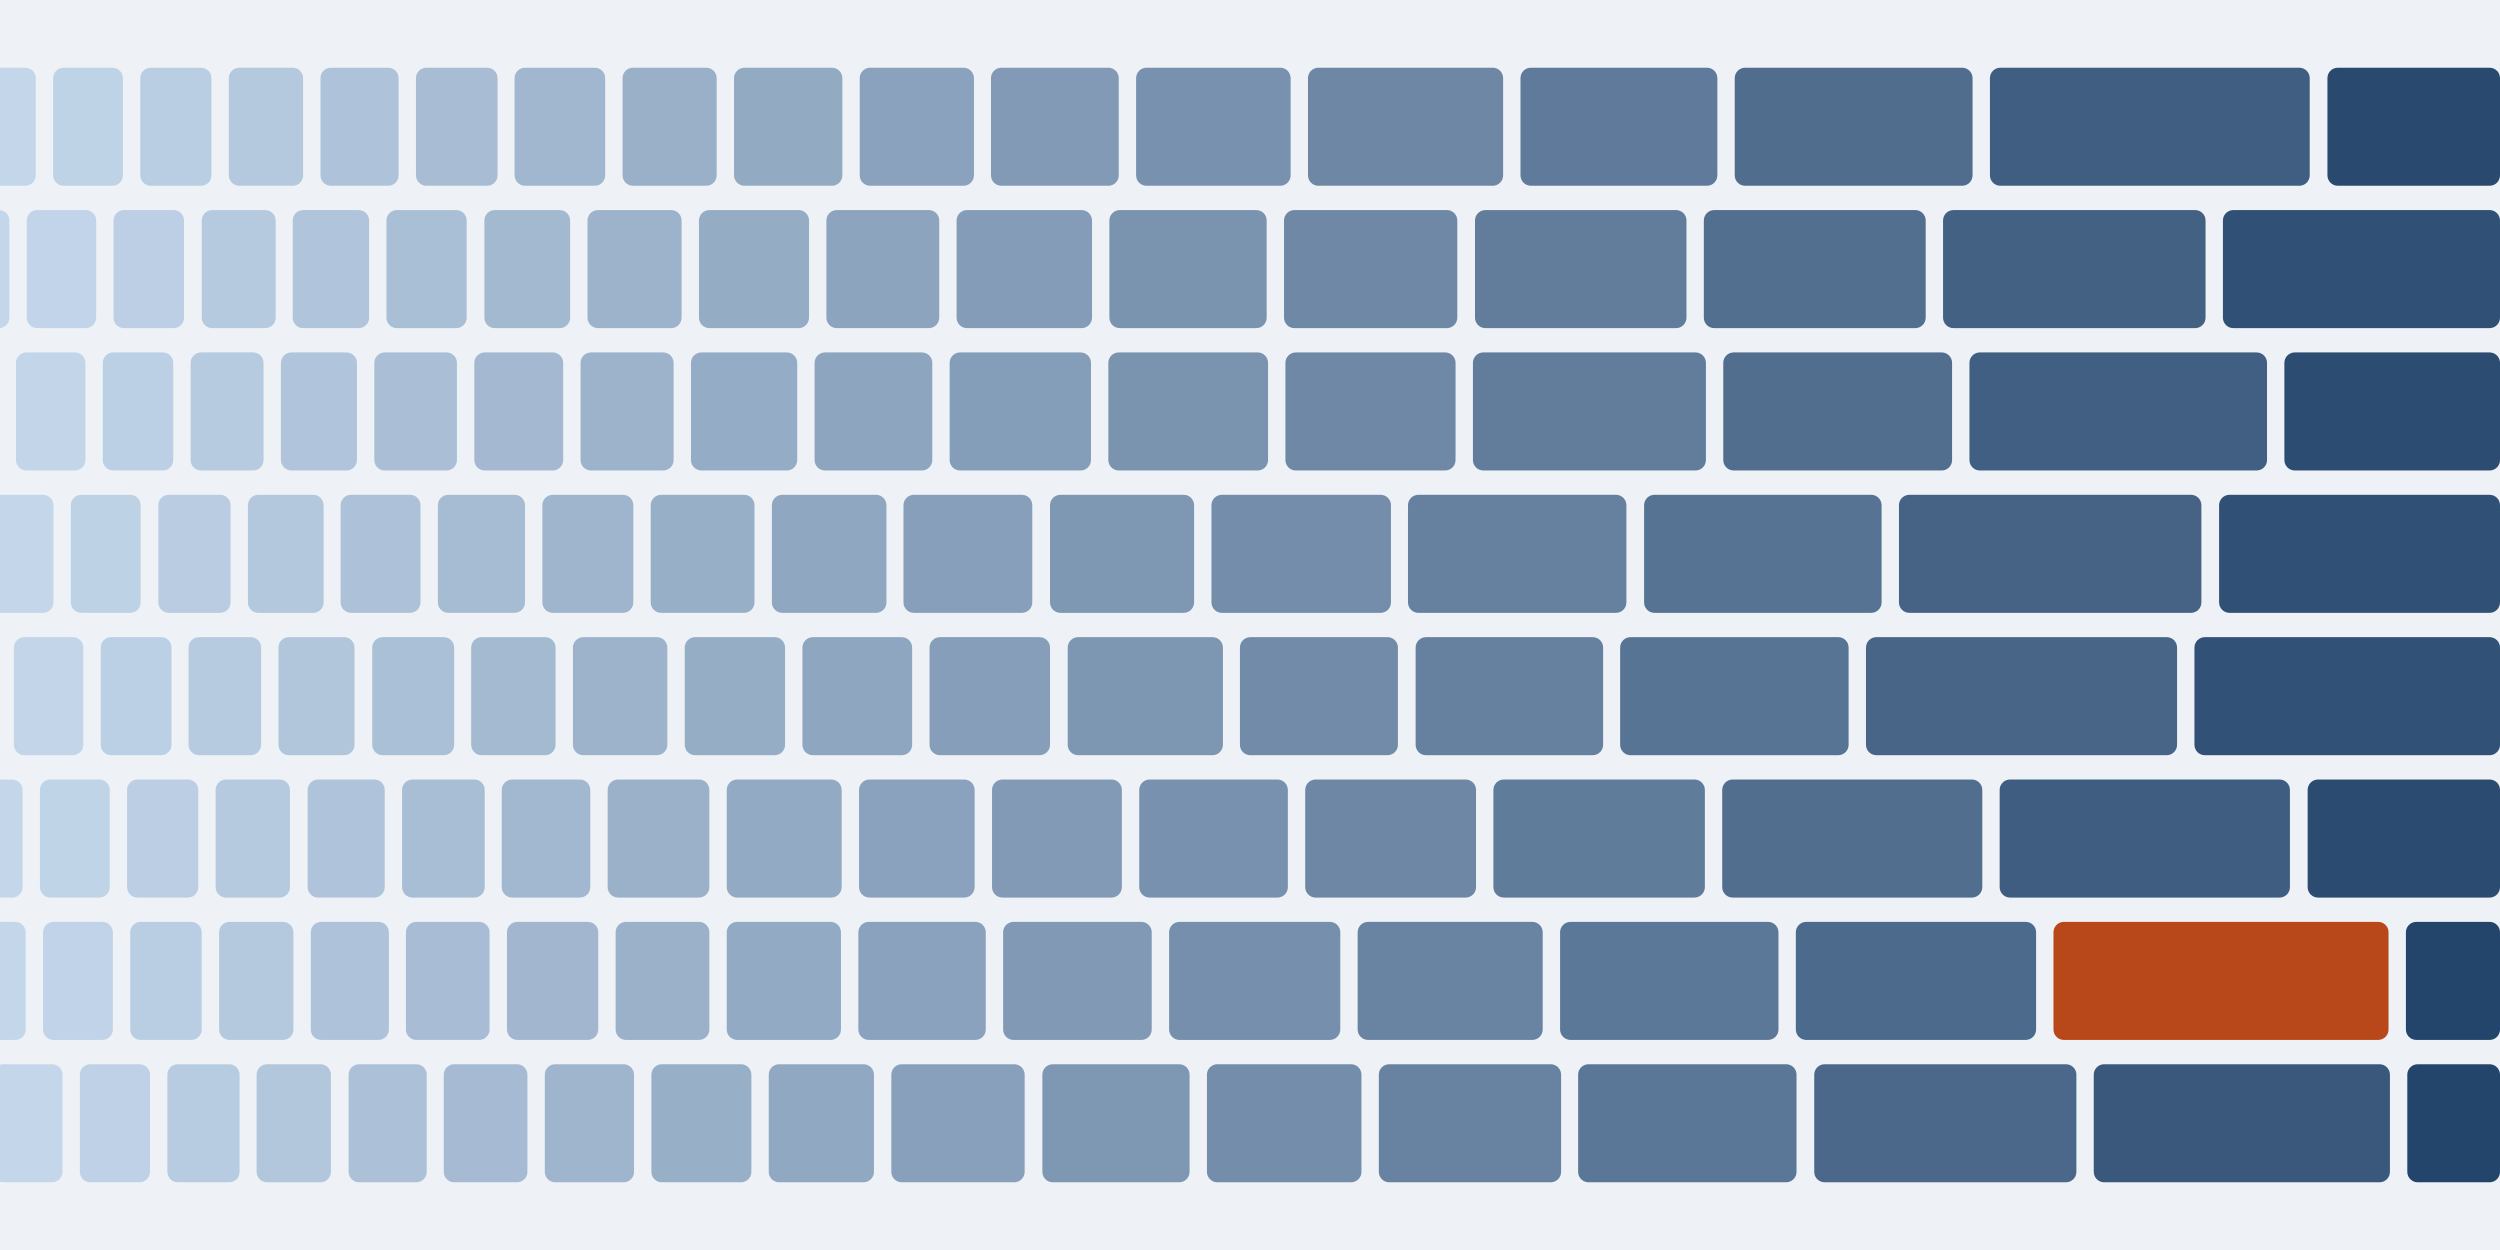
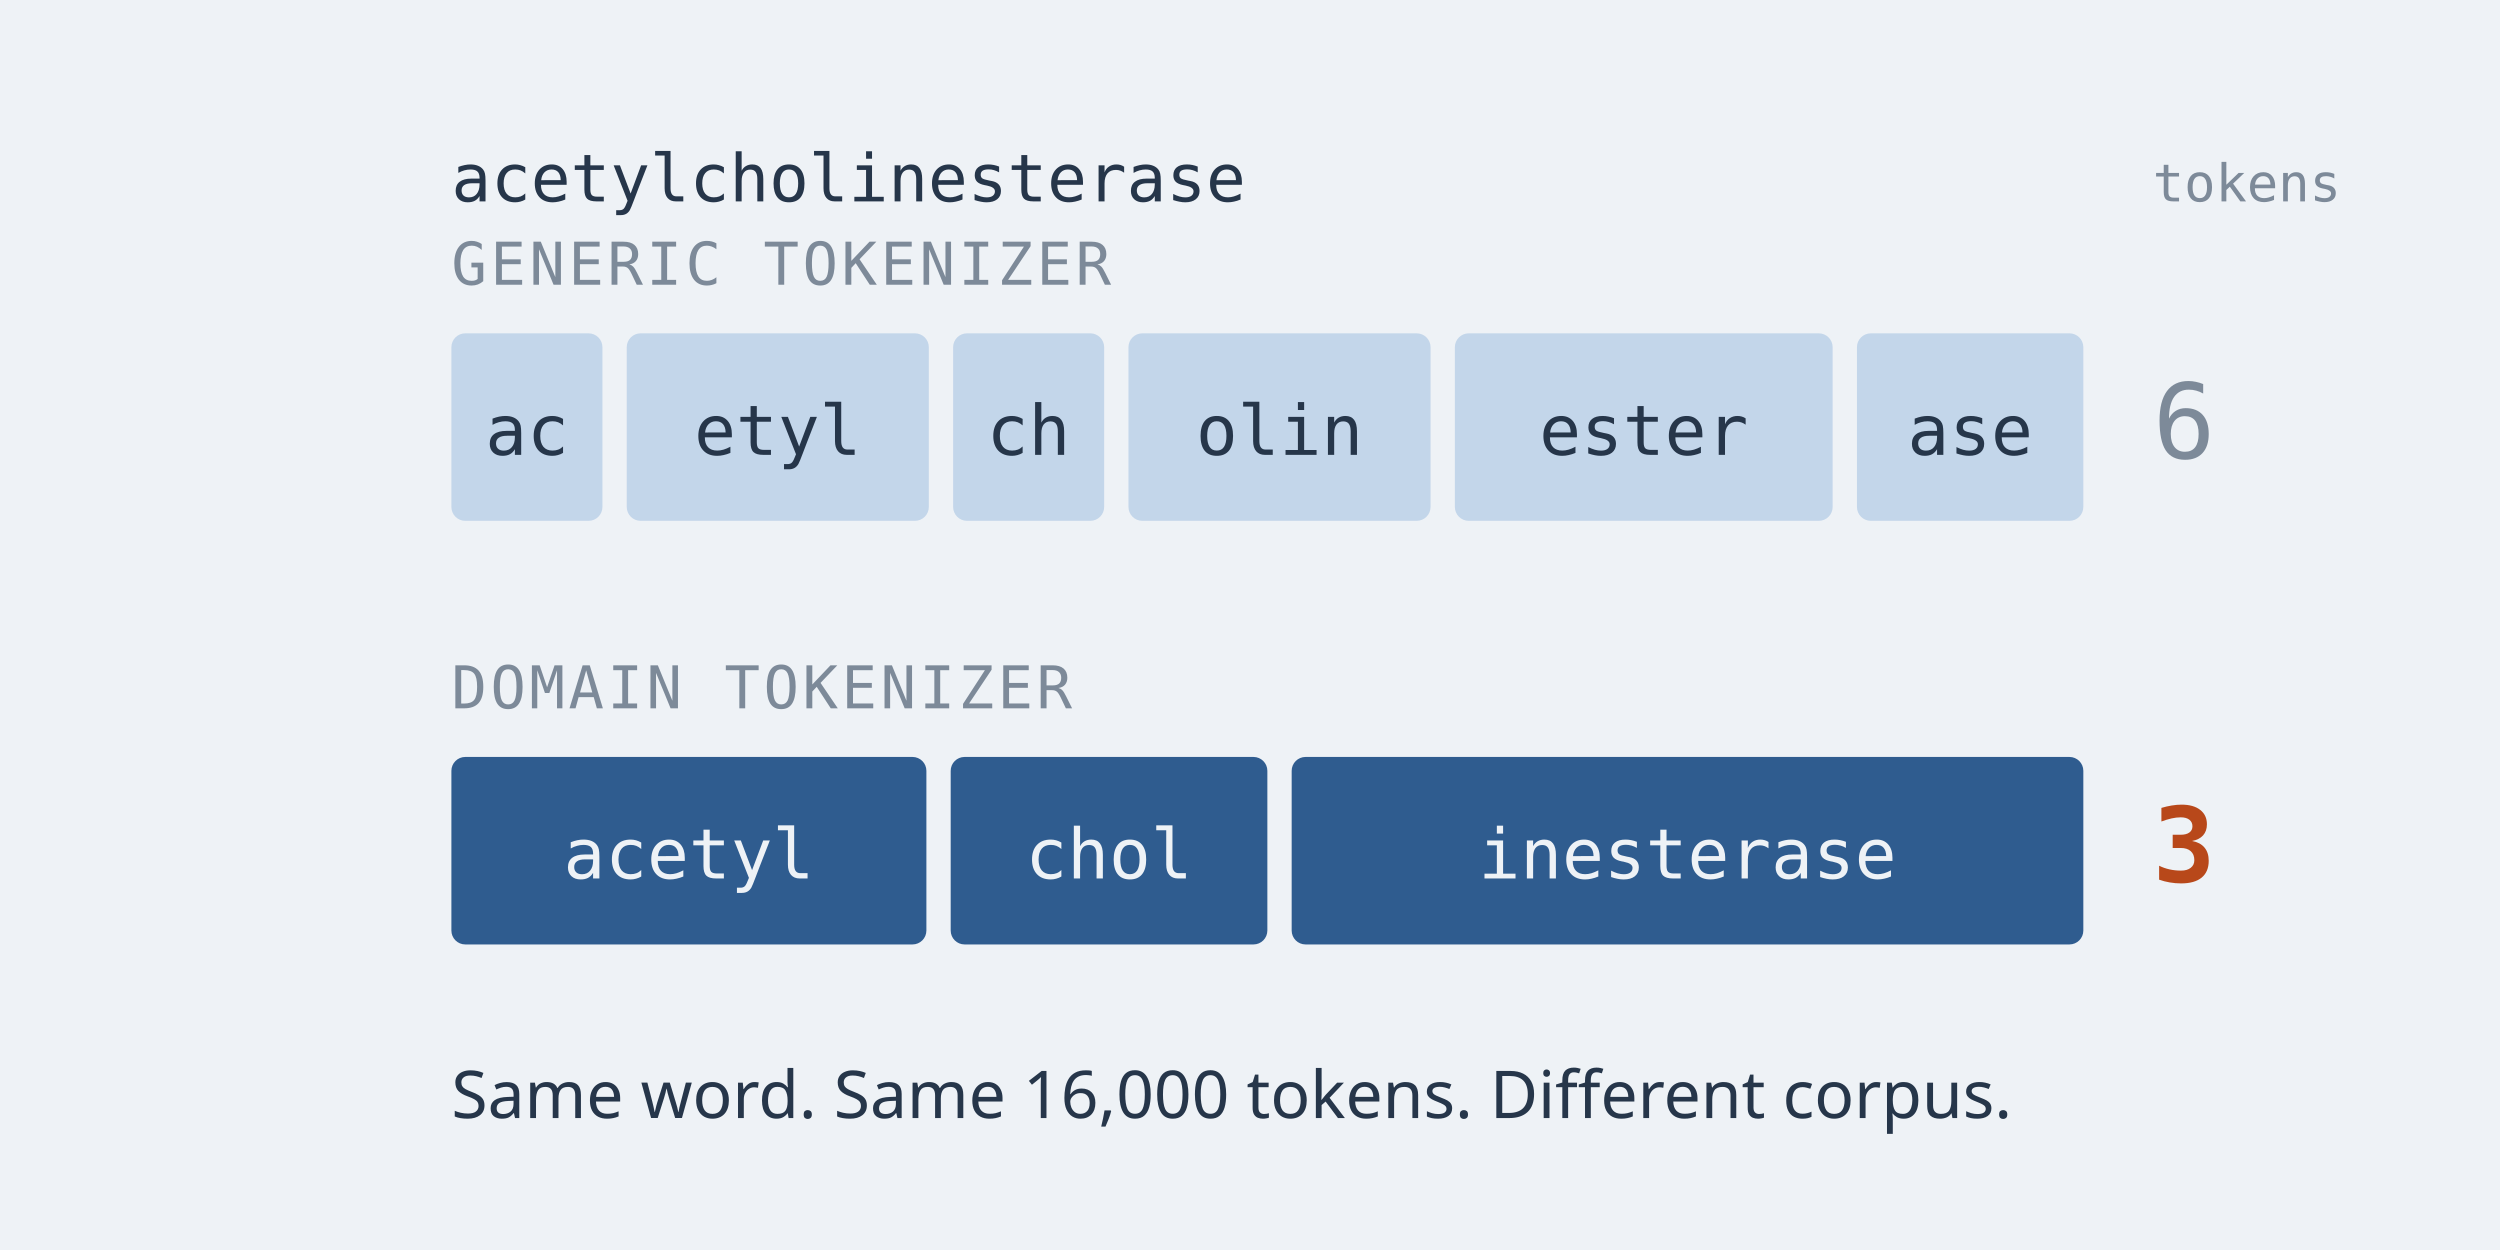
<svg xmlns="http://www.w3.org/2000/svg" viewBox="0 0 720 360" width="720" height="360" role="img" aria-labelledby="t">
  <rect width="720" height="360" fill="#eef2f6" />
-   <g>
-     <rect x="-9.7" y="19.5" width="20.0" height="34" rx="3" fill="#c3d6ea" />
-     <rect x="15.3" y="19.5" width="20.1" height="34" rx="3" fill="#bfd3e7" />
-     <rect x="40.4" y="19.5" width="20.5" height="34" rx="3" fill="#bacee3" />
-     <rect x="65.9" y="19.5" width="21.4" height="34" rx="3" fill="#b4c8de" />
-     <rect x="92.3" y="19.5" width="22.5" height="34" rx="3" fill="#aec3d9" />
-     <rect x="119.8" y="19.5" width="23.5" height="34" rx="3" fill="#a8bdd4" />
-     <rect x="148.2" y="19.5" width="26.1" height="34" rx="3" fill="#a1b7cf" />
-     <rect x="179.3" y="19.5" width="27.1" height="34" rx="3" fill="#9ab0c9" />
-     <rect x="211.4" y="19.5" width="31.2" height="34" rx="3" fill="#93aac3" />
-     <rect x="247.6" y="19.5" width="32.9" height="34" rx="3" fill="#8aa2bd" />
-     <rect x="285.4" y="19.5" width="36.8" height="34" rx="3" fill="#829ab6" />
-     <rect x="327.2" y="19.5" width="44.5" height="34" rx="3" fill="#7891ae" />
-     <rect x="376.7" y="19.5" width="56.2" height="34" rx="3" fill="#6d87a5" />
-     <rect x="437.9" y="19.5" width="56.7" height="34" rx="3" fill="#5f7a9a" />
-     <rect x="499.6" y="19.5" width="68.5" height="34" rx="3" fill="#516d8e" />
-     <rect x="573.1" y="19.5" width="92.1" height="34" rx="3" fill="#405e81" />
-     <rect x="670.3" y="19.5" width="49.7" height="34" rx="3" fill="#29496f" />
-     <rect x="-17.3" y="60.5" width="20.0" height="34" rx="3" fill="#c3d6ea" />
-     <rect x="7.7" y="60.5" width="20.0" height="34" rx="3" fill="#c1d4e9" />
-     <rect x="32.7" y="60.5" width="20.3" height="34" rx="3" fill="#bccfe4" />
-     <rect x="58.1" y="60.5" width="21.3" height="34" rx="3" fill="#b6cadf" />
-     <rect x="84.3" y="60.5" width="22.0" height="34" rx="3" fill="#b0c4db" />
-     <rect x="111.3" y="60.5" width="23.1" height="34" rx="3" fill="#a9bfd6" />
-     <rect x="139.5" y="60.5" width="24.7" height="34" rx="3" fill="#a3b9d0" />
-     <rect x="169.2" y="60.5" width="27.1" height="34" rx="3" fill="#9cb3cb" />
-     <rect x="201.3" y="60.5" width="31.7" height="34" rx="3" fill="#95acc5" />
-     <rect x="238.0" y="60.5" width="32.5" height="34" rx="3" fill="#8ca4be" />
-     <rect x="275.5" y="60.5" width="39.0" height="34" rx="3" fill="#849cb7" />
-     <rect x="319.5" y="60.5" width="45.3" height="34" rx="3" fill="#7a93af" />
-     <rect x="369.8" y="60.5" width="49.9" height="34" rx="3" fill="#6e88a6" />
-     <rect x="424.8" y="60.5" width="60.9" height="34" rx="3" fill="#627d9c" />
-     <rect x="490.7" y="60.5" width="63.9" height="34" rx="3" fill="#536f90" />
-     <rect x="559.6" y="60.5" width="75.6" height="34" rx="3" fill="#436183" />
-     <rect x="640.2" y="60.5" width="79.8" height="34" rx="3" fill="#305075" />
-     <rect x="-20.4" y="101.5" width="20.0" height="34" rx="3" fill="#c3d6ea" />
-     <rect x="4.6" y="101.5" width="20.0" height="34" rx="3" fill="#c2d5e9" />
-     <rect x="29.6" y="101.5" width="20.3" height="34" rx="3" fill="#bcd0e5" />
-     <rect x="54.9" y="101.5" width="21.0" height="34" rx="3" fill="#b6cae0" />
-     <rect x="80.9" y="101.5" width="21.9" height="34" rx="3" fill="#b0c5db" />
-     <rect x="107.8" y="101.5" width="23.8" height="34" rx="3" fill="#aabfd6" />
-     <rect x="136.6" y="101.5" width="25.6" height="34" rx="3" fill="#a4b9d1" />
-     <rect x="167.2" y="101.5" width="26.8" height="34" rx="3" fill="#9db3cb" />
-     <rect x="199.0" y="101.5" width="30.6" height="34" rx="3" fill="#95acc6" />
-     <rect x="234.6" y="101.5" width="33.9" height="34" rx="3" fill="#8da5bf" />
-     <rect x="273.5" y="101.5" width="40.7" height="34" rx="3" fill="#849db8" />
-     <rect x="319.2" y="101.5" width="46.0" height="34" rx="3" fill="#7a93af" />
-     <rect x="370.2" y="101.5" width="49.0" height="34" rx="3" fill="#6e88a6" />
-     <rect x="424.2" y="101.5" width="67.1" height="34" rx="3" fill="#627d9c" />
-     <rect x="496.3" y="101.5" width="65.9" height="34" rx="3" fill="#516e8f" />
-     <rect x="567.2" y="101.5" width="85.7" height="34" rx="3" fill="#415f82" />
-     <rect x="657.9" y="101.5" width="62.1" height="34" rx="3" fill="#2c4c71" />
-     <rect x="-4.6" y="142.5" width="20.0" height="34" rx="3" fill="#c3d6ea" />
-     <rect x="20.4" y="142.5" width="20.1" height="34" rx="3" fill="#bed2e6" />
-     <rect x="45.6" y="142.5" width="20.8" height="34" rx="3" fill="#b9cce2" />
-     <rect x="71.4" y="142.5" width="21.8" height="34" rx="3" fill="#b3c7dd" />
-     <rect x="98.1" y="142.5" width="23.0" height="34" rx="3" fill="#adc1d8" />
-     <rect x="126.1" y="142.5" width="25.1" height="34" rx="3" fill="#a6bcd3" />
-     <rect x="156.2" y="142.5" width="26.2" height="34" rx="3" fill="#9fb5cd" />
-     <rect x="187.4" y="142.5" width="29.9" height="34" rx="3" fill="#98afc8" />
-     <rect x="222.3" y="142.5" width="33.0" height="34" rx="3" fill="#90a7c1" />
-     <rect x="260.2" y="142.5" width="37.1" height="34" rx="3" fill="#879fba" />
-     <rect x="302.4" y="142.5" width="41.5" height="34" rx="3" fill="#7e97b3" />
-     <rect x="348.9" y="142.5" width="51.7" height="34" rx="3" fill="#738daa" />
-     <rect x="405.5" y="142.5" width="62.9" height="34" rx="3" fill="#6681a0" />
-     <rect x="473.5" y="142.5" width="68.4" height="34" rx="3" fill="#567393" />
-     <rect x="546.9" y="142.5" width="87.1" height="34" rx="3" fill="#466386" />
-     <rect x="639.1" y="142.5" width="80.9" height="34" rx="3" fill="#315075" />
-     <rect x="-21.0" y="183.5" width="20.0" height="34" rx="3" fill="#c3d6ea" />
-     <rect x="4.0" y="183.5" width="20.0" height="34" rx="3" fill="#c2d5e9" />
-     <rect x="29.0" y="183.5" width="20.4" height="34" rx="3" fill="#bcd0e5" />
-     <rect x="54.3" y="183.5" width="20.9" height="34" rx="3" fill="#b7cbe0" />
-     <rect x="80.2" y="183.5" width="21.9" height="34" rx="3" fill="#b1c5db" />
-     <rect x="107.2" y="183.5" width="23.6" height="34" rx="3" fill="#aac0d6" />
-     <rect x="135.7" y="183.5" width="24.3" height="34" rx="3" fill="#a4bad1" />
-     <rect x="165.0" y="183.5" width="27.2" height="34" rx="3" fill="#9db3cc" />
-     <rect x="197.2" y="183.5" width="28.9" height="34" rx="3" fill="#96adc6" />
-     <rect x="231.1" y="183.5" width="31.6" height="34" rx="3" fill="#8ea6c0" />
-     <rect x="267.7" y="183.5" width="34.7" height="34" rx="3" fill="#869eb9" />
-     <rect x="307.5" y="183.5" width="44.7" height="34" rx="3" fill="#7d96b2" />
-     <rect x="357.1" y="183.5" width="45.5" height="34" rx="3" fill="#718ba9" />
-     <rect x="407.7" y="183.5" width="54.0" height="34" rx="3" fill="#66819f" />
-     <rect x="466.6" y="183.5" width="65.8" height="34" rx="3" fill="#587494" />
-     <rect x="537.4" y="183.5" width="89.6" height="34" rx="3" fill="#486587" />
-     <rect x="632.0" y="183.5" width="88.0" height="34" rx="3" fill="#325176" />
-     <rect x="-13.5" y="224.5" width="20.0" height="34" rx="3" fill="#c3d6ea" />
-     <rect x="11.5" y="224.5" width="20.1" height="34" rx="3" fill="#c0d4e8" />
-     <rect x="36.6" y="224.5" width="20.5" height="34" rx="3" fill="#bbcee3" />
-     <rect x="62.1" y="224.5" width="21.4" height="34" rx="3" fill="#b5c9df" />
-     <rect x="88.6" y="224.5" width="22.2" height="34" rx="3" fill="#afc3da" />
-     <rect x="115.8" y="224.5" width="23.8" height="34" rx="3" fill="#a8bed5" />
-     <rect x="144.5" y="224.5" width="25.5" height="34" rx="3" fill="#a2b8d0" />
-     <rect x="175.0" y="224.5" width="29.3" height="34" rx="3" fill="#9bb1ca" />
-     <rect x="209.3" y="224.5" width="33.1" height="34" rx="3" fill="#93aac4" />
-     <rect x="247.4" y="224.5" width="33.3" height="34" rx="3" fill="#8aa2bd" />
-     <rect x="285.7" y="224.5" width="37.4" height="34" rx="3" fill="#829ab6" />
-     <rect x="328.1" y="224.5" width="42.8" height="34" rx="3" fill="#7891ae" />
-     <rect x="375.9" y="224.5" width="49.2" height="34" rx="3" fill="#6d87a5" />
-     <rect x="430.1" y="224.5" width="60.9" height="34" rx="3" fill="#607c9b" />
-     <rect x="496.0" y="224.5" width="74.9" height="34" rx="3" fill="#516e8f" />
-     <rect x="575.9" y="224.5" width="83.6" height="34" rx="3" fill="#3f5d80" />
-     <rect x="664.6" y="224.5" width="55.4" height="34" rx="3" fill="#2b4b70" />
-     <rect x="-12.6" y="265.5" width="20.0" height="34" rx="3" fill="#c3d6ea" />
-     <rect x="12.4" y="265.5" width="20.1" height="34" rx="3" fill="#c0d3e8" />
-     <rect x="37.5" y="265.5" width="20.6" height="34" rx="3" fill="#bacee3" />
-     <rect x="63.1" y="265.5" width="21.4" height="34" rx="3" fill="#b5c9de" />
-     <rect x="89.5" y="265.5" width="22.5" height="34" rx="3" fill="#aec3da" />
-     <rect x="116.9" y="265.5" width="24.1" height="34" rx="3" fill="#a8bdd5" />
-     <rect x="146.0" y="265.5" width="26.3" height="34" rx="3" fill="#a2b7cf" />
-     <rect x="177.3" y="265.5" width="27.0" height="34" rx="3" fill="#9ab1c9" />
-     <rect x="209.3" y="265.5" width="32.9" height="34" rx="3" fill="#93aac4" />
-     <rect x="247.2" y="265.5" width="36.7" height="34" rx="3" fill="#8aa2bd" />
-     <rect x="288.9" y="265.5" width="42.8" height="34" rx="3" fill="#8199b5" />
-     <rect x="336.7" y="265.5" width="49.3" height="34" rx="3" fill="#768fac" />
-     <rect x="391.0" y="265.5" width="53.3" height="34" rx="3" fill="#6984a2" />
-     <rect x="449.3" y="265.5" width="62.9" height="34" rx="3" fill="#5c7898" />
-     <rect x="517.2" y="265.5" width="69.2" height="34" rx="3" fill="#4c6a8b" />
-     <rect x="591.4" y="265.5" width="96.5" height="34" rx="3" fill="#b8481a" />
-     <rect x="692.9" y="265.5" width="27.1" height="34" rx="3" fill="#24456b" />
-     <rect x="-2.0" y="306.5" width="20.0" height="34" rx="3" fill="#c3d6ea" />
-     <rect x="23.0" y="306.5" width="20.2" height="34" rx="3" fill="#bed1e6" />
-     <rect x="48.2" y="306.5" width="20.8" height="34" rx="3" fill="#b8cce1" />
-     <rect x="73.9" y="306.5" width="21.4" height="34" rx="3" fill="#b2c6dc" />
-     <rect x="100.4" y="306.5" width="22.5" height="34" rx="3" fill="#acc1d8" />
-     <rect x="127.8" y="306.5" width="24.1" height="34" rx="3" fill="#a6bbd3" />
-     <rect x="156.9" y="306.5" width="25.7" height="34" rx="3" fill="#9fb5cd" />
-     <rect x="187.6" y="306.5" width="28.8" height="34" rx="3" fill="#98afc8" />
-     <rect x="221.4" y="306.5" width="30.3" height="34" rx="3" fill="#90a8c1" />
-     <rect x="256.7" y="306.5" width="38.4" height="34" rx="3" fill="#88a0bb" />
-     <rect x="300.2" y="306.5" width="42.4" height="34" rx="3" fill="#7e97b3" />
-     <rect x="347.6" y="306.5" width="44.5" height="34" rx="3" fill="#738daa" />
-     <rect x="397.1" y="306.5" width="52.5" height="34" rx="3" fill="#6883a1" />
-     <rect x="454.5" y="306.5" width="62.9" height="34" rx="3" fill="#5b7797" />
-     <rect x="522.5" y="306.5" width="75.5" height="34" rx="3" fill="#4b688a" />
-     <rect x="603.0" y="306.5" width="85.3" height="34" rx="3" fill="#39587b" />
-     <rect x="693.3" y="306.5" width="26.7" height="34" rx="3" fill="#24456b" />
+   <g font-family="ui-sans-serif, system-ui, sans-serif">
+     <text x="130" y="58" font-family="ui-monospace, SFMono-Regular, Menlo, monospace" font-size="19" fill="#26364a">acetylcholinesterase</text>
+     <text x="620" y="58" font-family="ui-monospace, SFMono-Regular, Menlo, monospace" font-size="15" fill="#7d8a99">tokens</text>
+     <text x="130" y="82" font-family="ui-monospace, SFMono-Regular, Menlo, monospace" font-size="17" fill="#7d8a99" letter-spacing="1">GENERIC TOKENIZER</text>
+     <rect x="130.0" y="96" width="43.5" height="54" rx="4" fill="#c3d6ea" />
+     <text x="151.8" y="131" font-family="ui-monospace, SFMono-Regular, Menlo, monospace" font-size="20" fill="#26364a" text-anchor="middle">ac</text>
+     <rect x="180.5" y="96" width="87.0" height="54" rx="4" fill="#c3d6ea" />
+     <text x="224.0" y="131" font-family="ui-monospace, SFMono-Regular, Menlo, monospace" font-size="20" fill="#26364a" text-anchor="middle">etyl</text>
+     <rect x="274.5" y="96" width="43.5" height="54" rx="4" fill="#c3d6ea" />
+     <text x="296.2" y="131" font-family="ui-monospace, SFMono-Regular, Menlo, monospace" font-size="20" fill="#26364a" text-anchor="middle">ch</text>
+     <rect x="325.0" y="96" width="87.0" height="54" rx="4" fill="#c3d6ea" />
+     <text x="368.5" y="131" font-family="ui-monospace, SFMono-Regular, Menlo, monospace" font-size="20" fill="#26364a" text-anchor="middle">olin</text>
+     <rect x="419.0" y="96" width="108.8" height="54" rx="4" fill="#c3d6ea" />
+     <text x="473.4" y="131" font-family="ui-monospace, SFMono-Regular, Menlo, monospace" font-size="20" fill="#26364a" text-anchor="middle">ester</text>
+     <rect x="534.8" y="96" width="65.2" height="54" rx="4" fill="#c3d6ea" />
+     <text x="567.4" y="131" font-family="ui-monospace, SFMono-Regular, Menlo, monospace" font-size="20" fill="#26364a" text-anchor="middle">ase</text>
+     <text x="620" y="132" font-family="ui-monospace, SFMono-Regular, Menlo, monospace" font-size="30" fill="#7d8a99" font-weight="400">6</text>
+     <text x="130" y="204" font-family="ui-monospace, SFMono-Regular, Menlo, monospace" font-size="17" fill="#7d8a99" letter-spacing="1">DOMAIN TOKENIZER</text>
+     <rect x="130.0" y="218" width="136.8" height="54" rx="4" fill="#2f5c8f" />
+     <text x="198.4" y="253" font-family="ui-monospace, SFMono-Regular, Menlo, monospace" font-size="20" fill="#eef2f6" text-anchor="middle">acetyl</text>
+     <rect x="273.8" y="218" width="91.2" height="54" rx="4" fill="#2f5c8f" />
+     <text x="319.4" y="253" font-family="ui-monospace, SFMono-Regular, Menlo, monospace" font-size="20" fill="#eef2f6" text-anchor="middle">chol</text>
+     <rect x="372.0" y="218" width="228.0" height="54" rx="4" fill="#2f5c8f" />
+     <text x="486.0" y="253" font-family="ui-monospace, SFMono-Regular, Menlo, monospace" font-size="20" fill="#eef2f6" text-anchor="middle">inesterase</text>
+     <text x="620" y="254" font-family="ui-monospace, SFMono-Regular, Menlo, monospace" font-size="30" fill="#b8481a" font-weight="700">3</text>
+     <text x="130" y="322" font-size="19" fill="#26364a">Same word. Same 16,000 tokens. Different corpus.</text>
  </g>
</svg>
